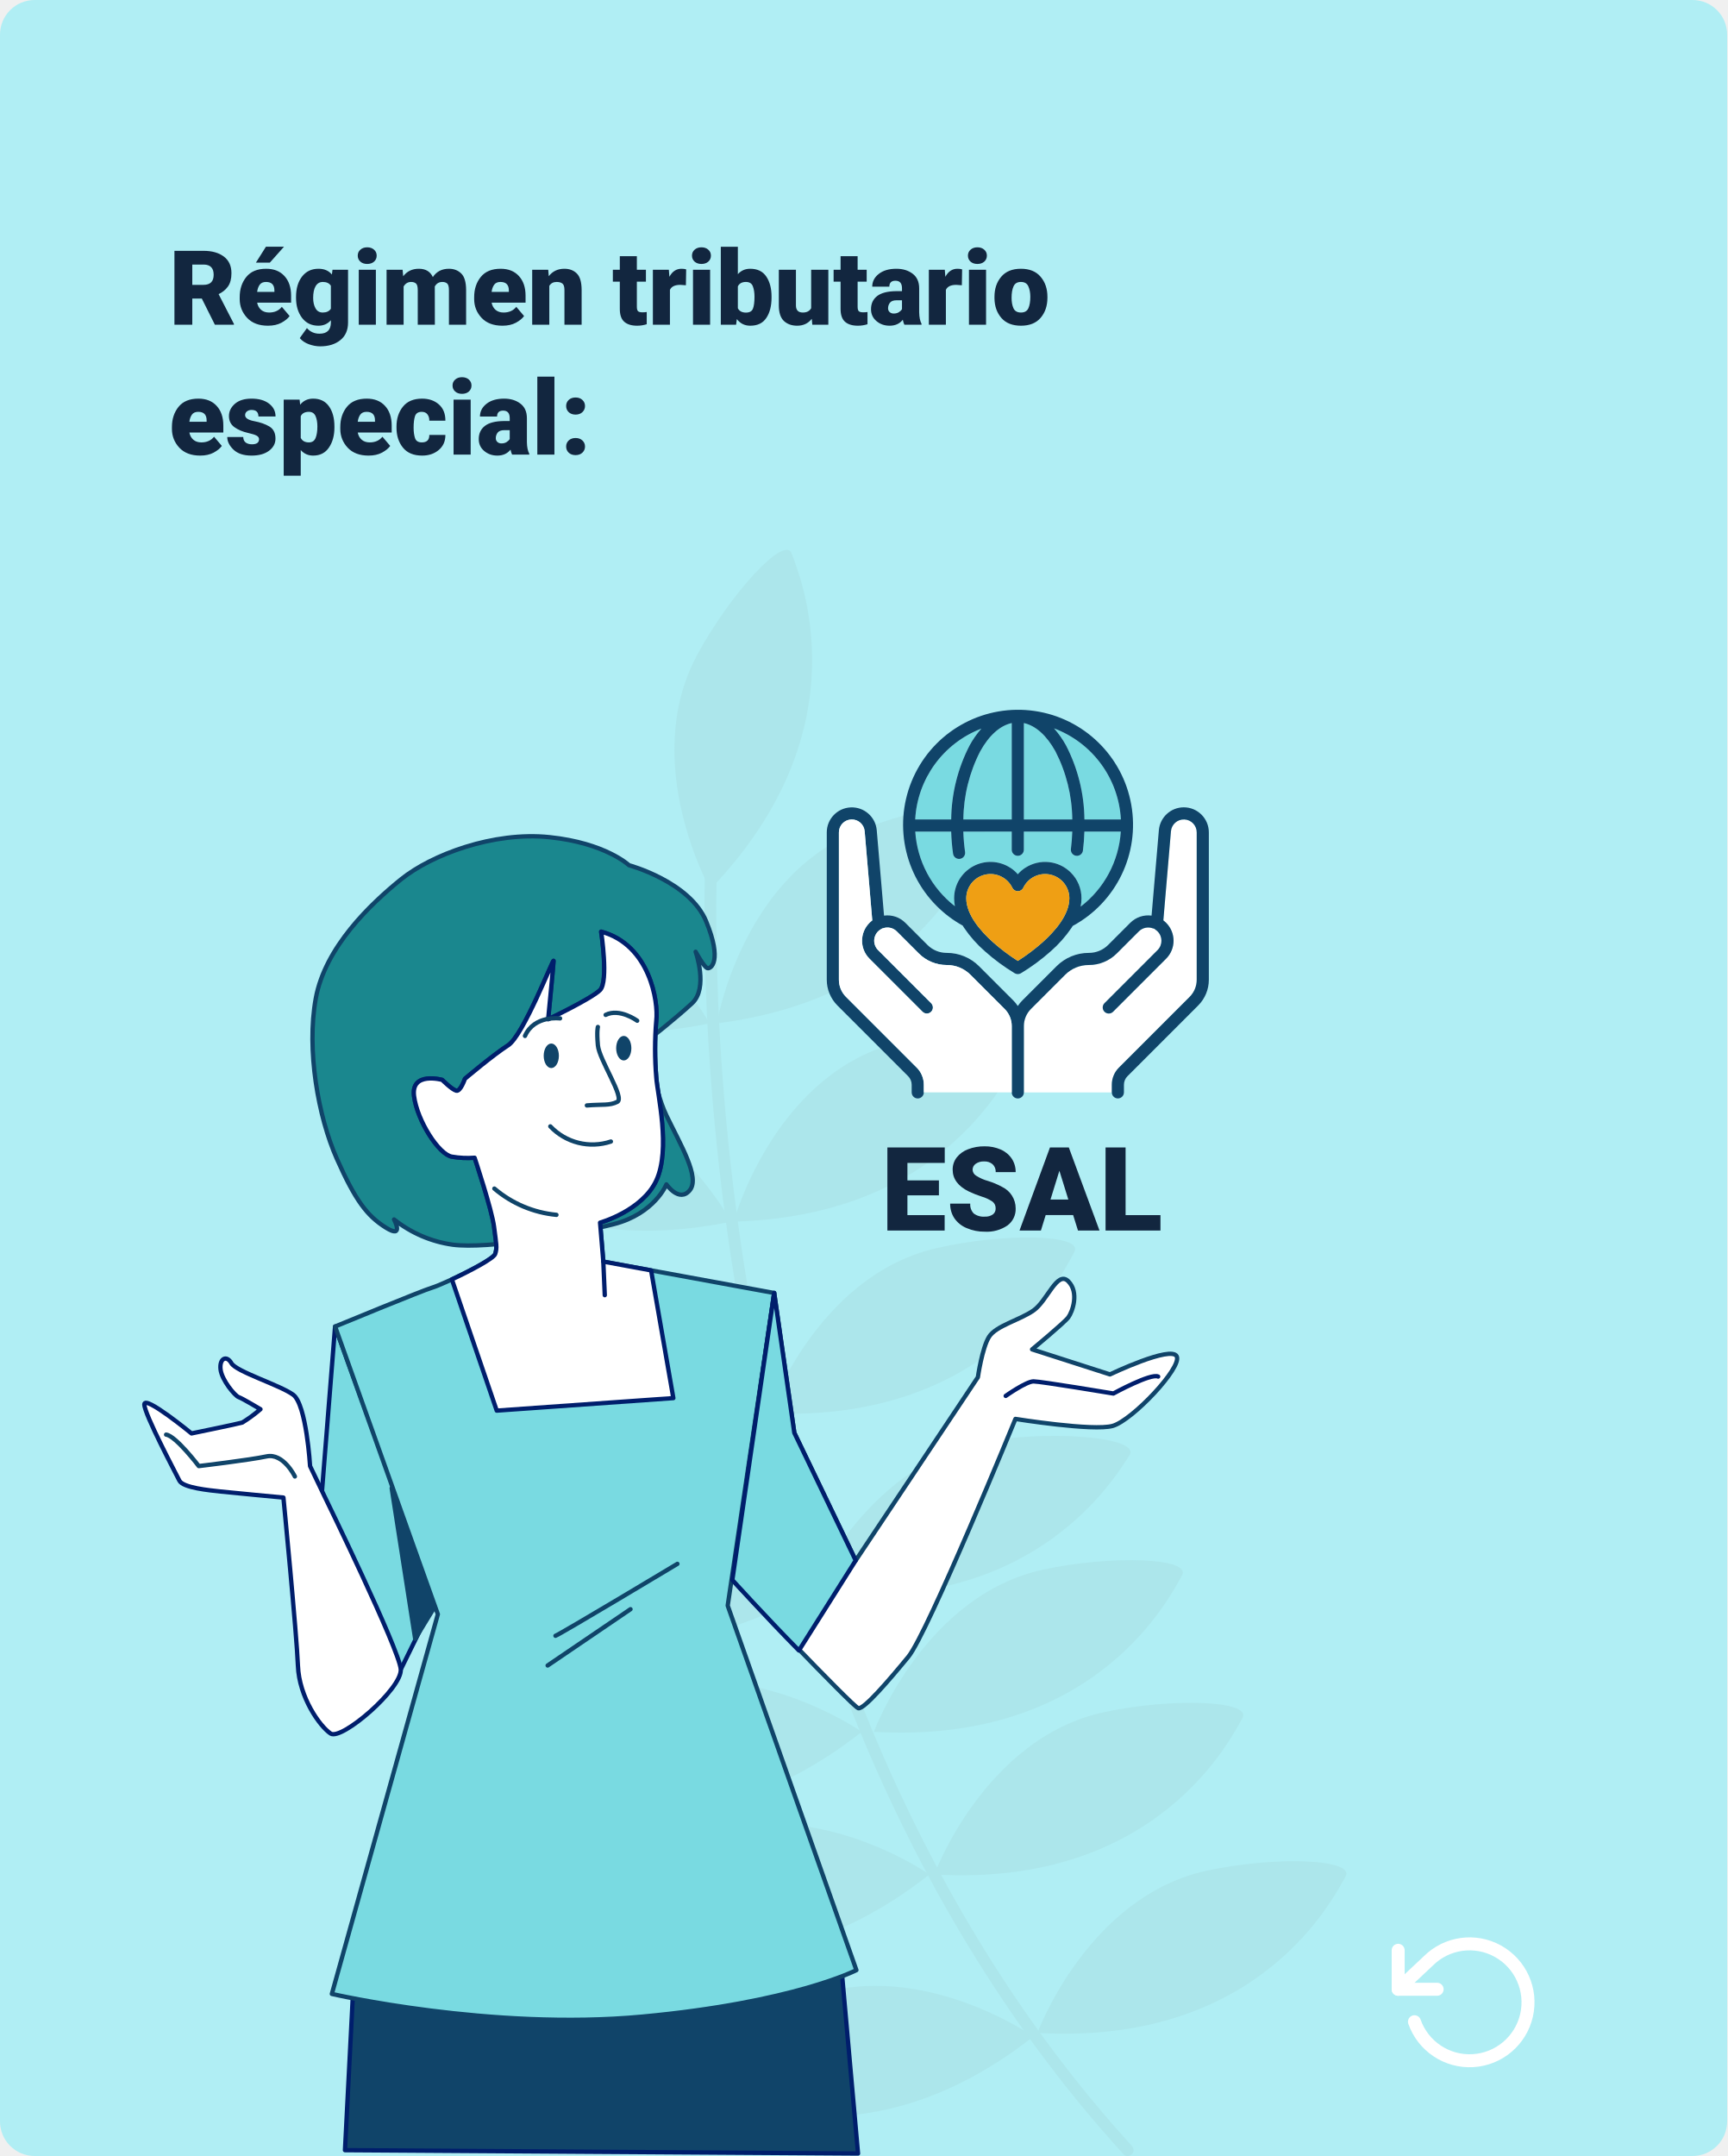
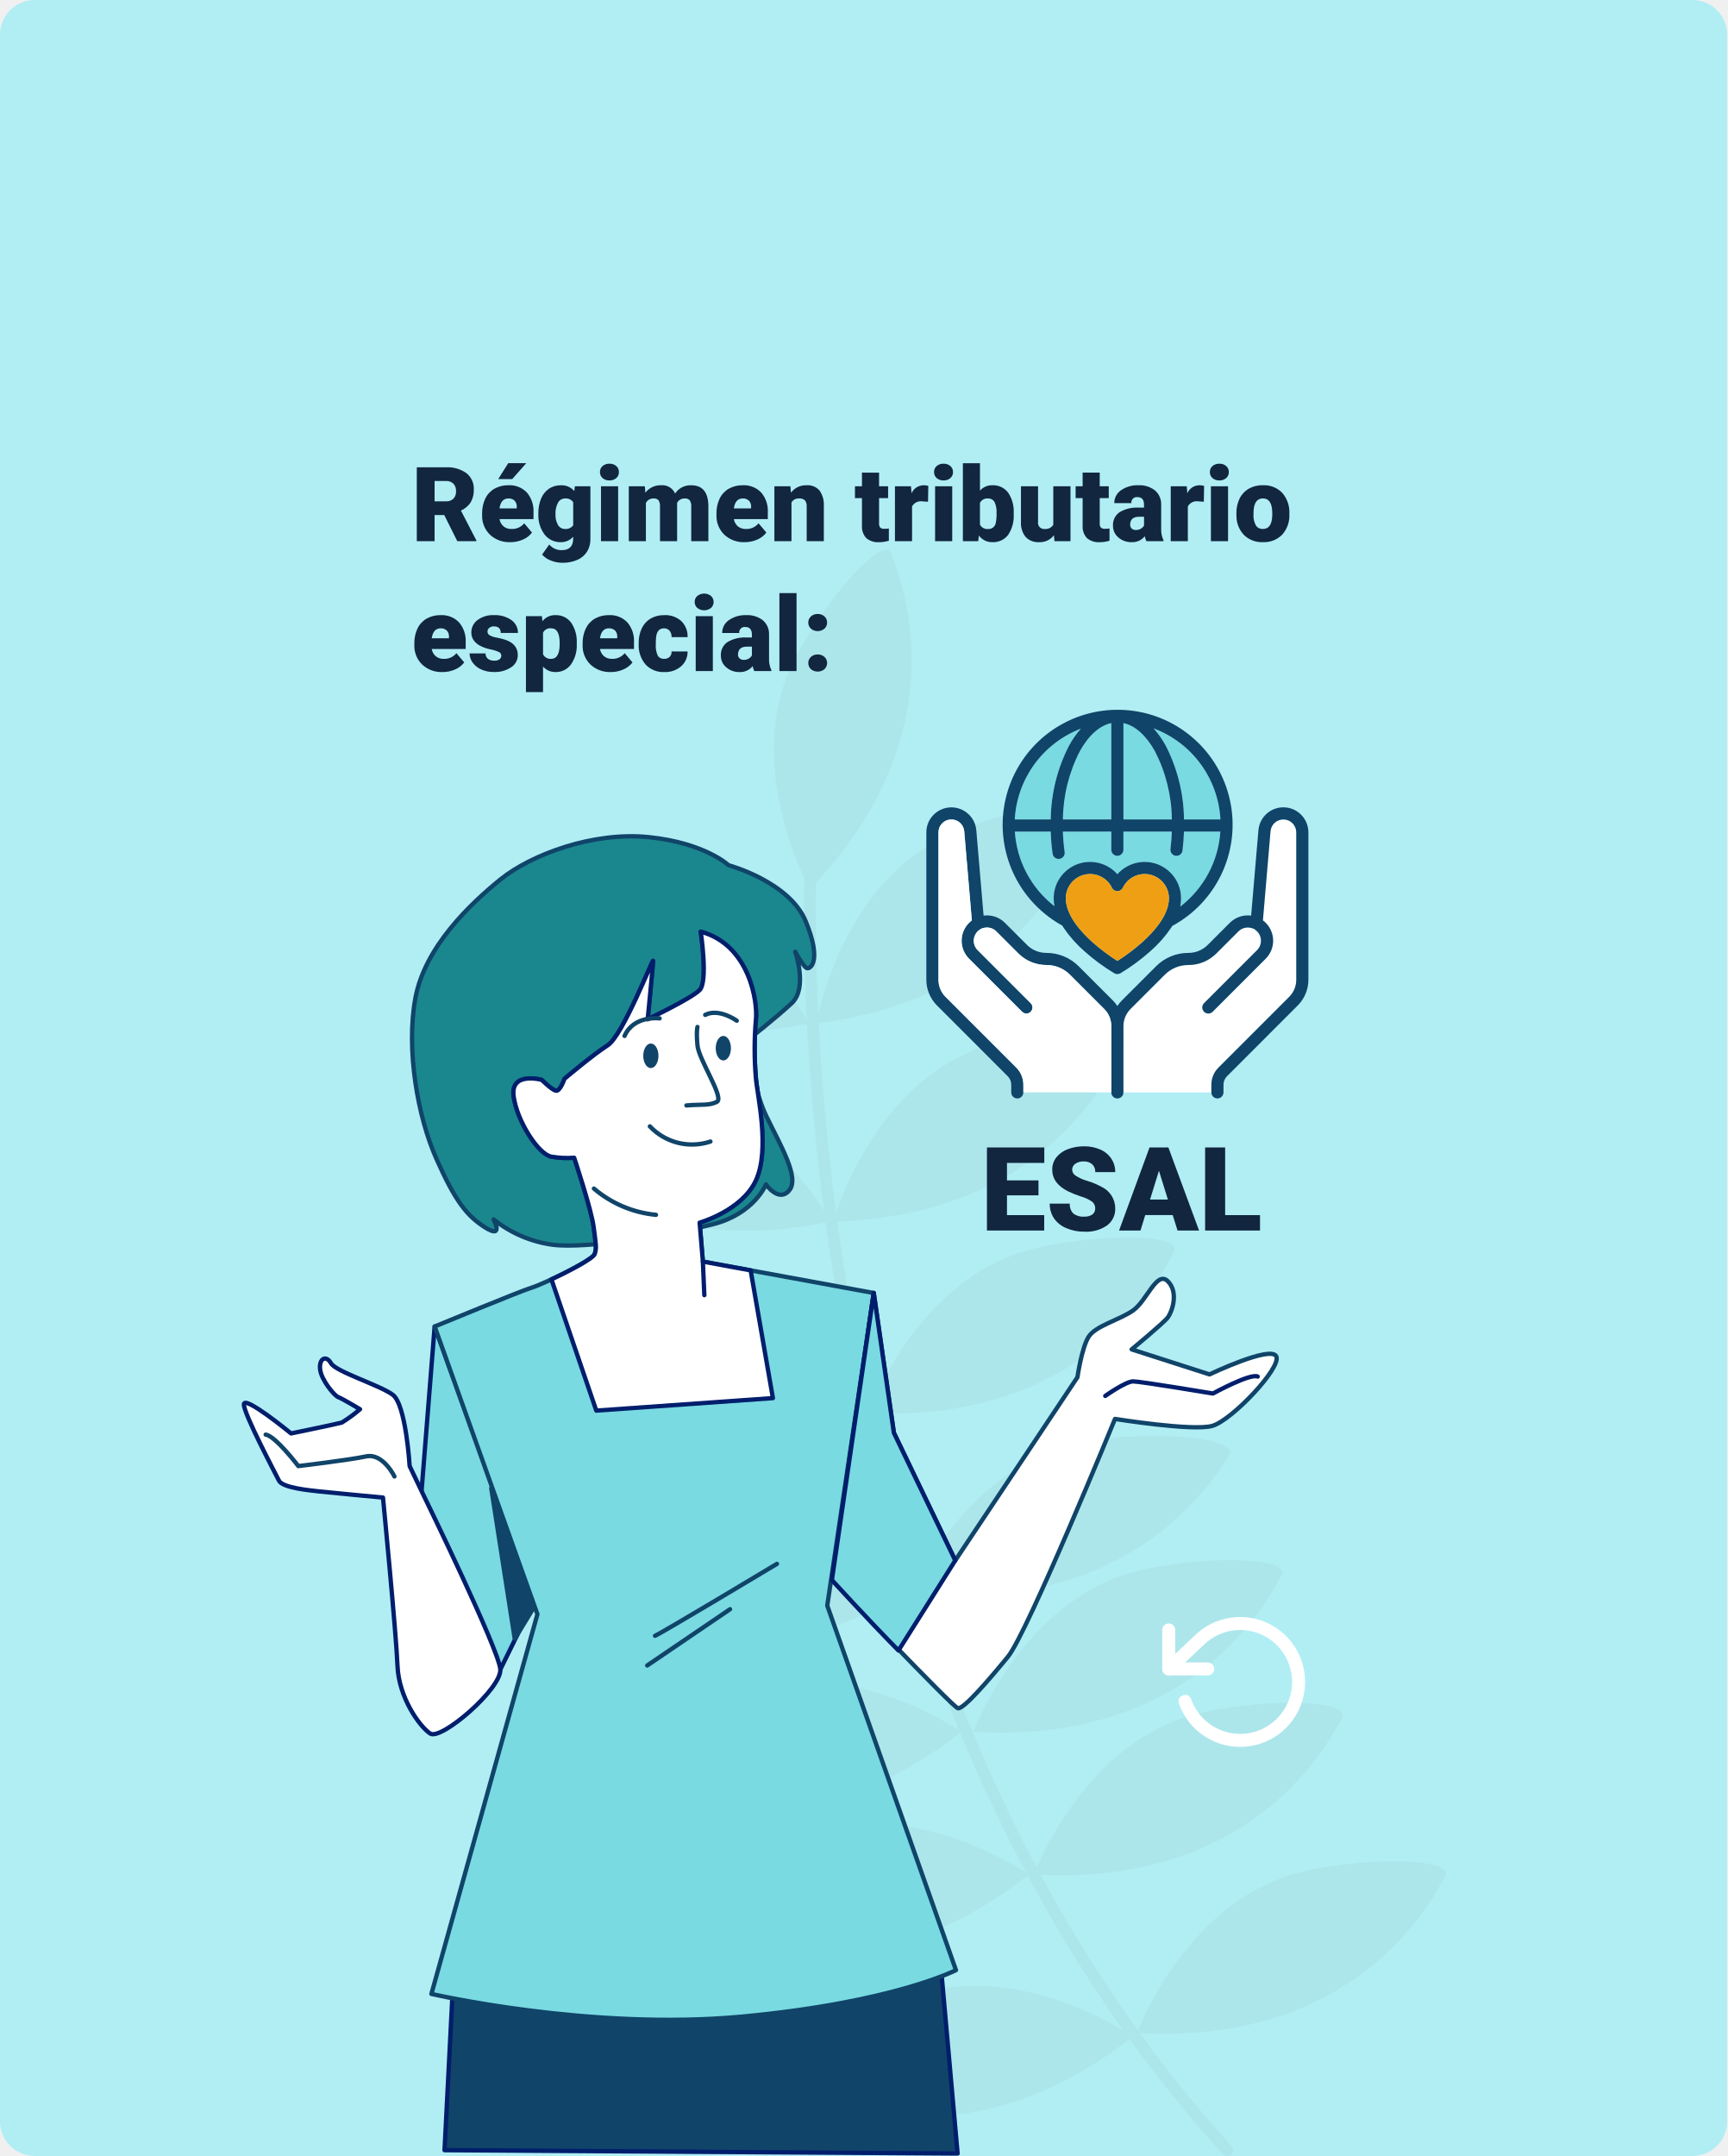
<svg xmlns="http://www.w3.org/2000/svg" width="399" height="498" viewBox="0 0 399 498">
  <defs>
    <clipPath id="clip-path">
      <rect id="Rectángulo_44600" data-name="Rectángulo 44600" width="223.074" height="371" fill="#ace6eb" />
    </clipPath>
    <clipPath id="clip-path-2">
      <rect id="Rectángulo_44604" data-name="Rectángulo 44604" width="239.747" height="305.409" fill="none" />
    </clipPath>
  </defs>
  <g id="Grupo_146377" data-name="Grupo 146377" transform="translate(-1021 -2560)">
    <rect id="Rectángulo_44597" data-name="Rectángulo 44597" width="399" height="498" rx="8" transform="translate(1021 2560)" fill="#b0eef4" />
-     <text id="Régimen_tributario_especial:" data-name="Régimen tributario  especial:" transform="translate(1060 2635)" fill="#12263f" font-size="24" font-family="Roboto-Black, Roboto" font-weight="800">
-       <tspan x="0" y="0">Régimen tributario </tspan>
-       <tspan x="0" y="30">especial:</tspan>
-     </text>
-     <g id="Icon_feather-rotate-ccw" data-name="Icon feather-rotate-ccw" transform="translate(1342.5 3004.486)">
-       <path id="Trazado_194131" data-name="Trazado 194131" d="M1.5,6v9h9" fill="none" stroke="#fff" stroke-linecap="round" stroke-linejoin="round" stroke-width="3" />
-       <path id="Trazado_194132" data-name="Trazado 194132" d="M5.265,22.5A13.5,13.5,0,1,0,8.46,8.46L1.5,15" fill="none" stroke="#fff" stroke-linecap="round" stroke-linejoin="round" stroke-width="3" />
-     </g>
-     <g id="Grupo_146163" data-name="Grupo 146163">
+     <g id="Grupo_146163" data-name="Grupo 146163" transform="translate(23)">
      <g id="Grupo_146160" data-name="Grupo 146160" transform="translate(1108.963 2687)">
        <g id="Grupo_146145" data-name="Grupo 146145" clip-path="url(#clip-path)">
          <path id="Trazado_194590" data-name="Trazado 194590" d="M75.94,109.724S59.895,80.195,31.767,78.279C15.757,77.19-2.672,80.525.323,84.269s24.707,35.937,75.617,25.455" transform="translate(0 -0.338)" fill="#ace6eb" />
          <path id="Trazado_194591" data-name="Trazado 194591" d="M77.953,109.641s5.654-33.128,31.658-44.02c14.8-6.2,33.321-8.991,31.7-4.482s-11.785,41.988-63.354,48.5" transform="translate(-0.338 -0.255)" fill="#ace6eb" />
          <path id="Trazado_194592" data-name="Trazado 194592" d="M76.405,78.41S60,49.081,73.389,24.272C81.012,10.152,93.67-3.653,95.237.877s17.2,40.074-18.832,77.533" transform="translate(-0.295 0)" fill="#ace6eb" />
          <path id="Trazado_194593" data-name="Trazado 194593" d="M80.988,155.718s-16.045-29.53-44.173-31.445c-16.009-1.089-34.439,2.246-31.444,5.99S30.077,166.2,80.988,155.718" transform="translate(-0.022 -0.537)" fill="#ace6eb" />
          <path id="Trazado_194594" data-name="Trazado 194594" d="M81.879,155.661s8.837-32.425,35.773-40.746c15.332-4.736,34.036-5.721,31.98-1.39s-15.8,40.649-67.753,42.136" transform="translate(-0.355 -0.48)" fill="#ace6eb" />
          <path id="Trazado_194595" data-name="Trazado 194595" d="M88.712,200.587S67.7,174.359,39.675,177.448c-15.95,1.758-33.5,8.3-29.89,11.455s30.672,31,78.927,11.684" transform="translate(-0.04 -0.767)" fill="#ace6eb" />
          <path id="Trazado_194596" data-name="Trazado 194596" d="M90.05,200.161s11.1-31.721,38.555-38.125c15.627-3.644,34.354-3.309,32,.867s-18.62,39.436-70.553,37.258" transform="translate(-0.39 -0.691)" fill="#ace6eb" />
          <path id="Trazado_194597" data-name="Trazado 194597" d="M99.478,241.6S75.09,218.475,47.748,225.35C32.186,229.263,15.69,238.134,19.7,240.767s34.608,26.539,79.783.83" transform="translate(-0.083 -0.97)" fill="#ace6eb" />
          <path id="Trazado_194598" data-name="Trazado 194598" d="M100.021,241.438s13.654-30.708,41.541-34.847c15.872-2.356,34.509-.492,31.821,3.478s-21.78,37.783-73.362,31.37" transform="translate(-0.433 -0.89)" fill="#ace6eb" />
          <path id="Trazado_194599" data-name="Trazado 194599" d="M111.26,274.156S83.7,254.92,57.688,265.787c-14.807,6.184-29.8,17.411-25.446,19.42s38.17,21.093,79.018-11.05" transform="translate(-0.136 -1.136)" fill="#ace6eb" />
          <path id="Trazado_194600" data-name="Trazado 194600" d="M114.412,274.035s11.624-31.533,39.183-37.48c15.686-3.384,34.4-2.738,31.98,1.4s-19.273,39.121-71.163,36.082" transform="translate(-0.495 -1.015)" fill="#ace6eb" />
          <path id="Trazado_194601" data-name="Trazado 194601" d="M128.434,307.128s11.624-31.533,39.183-37.48c15.686-3.384,34.4-2.738,31.98,1.4s-19.273,39.121-71.163,36.082" transform="translate(-0.556 -1.158)" fill="#ace6eb" />
          <path id="Trazado_194602" data-name="Trazado 194602" d="M152.358,343.88s11.624-31.533,39.183-37.48c15.686-3.384,34.4-2.738,31.98,1.4s-19.273,39.121-71.163,36.082" transform="translate(-0.66 -1.317)" fill="#ace6eb" />
          <path id="Trazado_194603" data-name="Trazado 194603" d="M126.966,307.249s-27.557-19.236-53.572-8.37c-14.807,6.184-29.8,17.411-25.446,19.42s38.17,21.093,79.018-11.05" transform="translate(-0.204 -1.28)" fill="#ace6eb" />
          <path id="Trazado_194604" data-name="Trazado 194604" d="M151.084,344.83s-27.557-19.236-53.572-8.37c-14.807,6.184-29.8,17.411-25.446,19.42s38.17,21.093,79.018-11.05" transform="translate(-0.309 -1.442)" fill="#ace6eb" />
          <path id="Trazado_194605" data-name="Trazado 194605" d="M172.882,371.29a1.36,1.36,0,0,1-1.008-.445c-24.693-27.058-45.126-59.811-60.733-97.348-12.477-30.006-21.915-63.119-28.052-98.42C72.641,114.983,75.433,68.722,75.462,68.262a1.364,1.364,0,1,1,2.722.173c-.03.458-2.8,46.455,7.6,106.245,6.106,35.091,15.489,68,27.887,97.809,15.485,37.228,35.743,69.7,60.213,96.517a1.364,1.364,0,0,1-1.007,2.283" transform="translate(-0.325 -0.29)" fill="#ace6eb" />
        </g>
      </g>
      <g id="Grupo_146158" data-name="Grupo 146158" transform="translate(1053.769 2752.591)">
        <g id="Grupo_146157" data-name="Grupo 146157" transform="translate(0)" clip-path="url(#clip-path-2)">
          <path id="Trazado_194666" data-name="Trazado 194666" d="M166.553,7.191s14.041,3.78,17.822,12.961,1.081,11.071.27,10.8-2.7-3.78-2.7-3.78,2.97,8.372-.811,11.882-9.992,8.37-9.992,8.37.811,10.8,4.051,17.553,7.831,14.311,5.4,17.281-5.4-1.35-5.4-1.35-2.7,6.752-12.151,9.181-29.147,5.827-37.248,4.746a27.948,27.948,0,0,1-13.518-5.826s2.431,4.59-1.89,1.89-7.021-6.211-11.34-15.933-7.022-25.112-4.861-36.994S106.877,16.1,113.9,10.431,135.23-.641,148.191.709s18.362,6.481,18.362,6.481" transform="translate(-54.009 0.075)" fill="#1a878e" />
          <path id="Trazado_194667" data-name="Trazado 194667" d="M166.553,7.191s14.041,3.78,17.822,12.961,1.081,11.071.27,10.8-2.7-3.78-2.7-3.78,2.97,8.372-.811,11.882-9.992,8.37-9.992,8.37.811,10.8,4.051,17.553,7.831,14.311,5.4,17.281-5.4-1.35-5.4-1.35-2.7,6.752-12.151,9.181-29.147,5.827-37.248,4.746a27.948,27.948,0,0,1-13.518-5.826s2.431,4.59-1.89,1.89-7.021-6.211-11.34-15.933-7.022-25.112-4.861-36.994S106.877,16.1,113.9,10.431,135.23-.641,148.191.709,166.553,7.191,166.553,7.191Z" transform="translate(-54.009 0.075)" fill="none" stroke="#104469" stroke-linecap="round" stroke-linejoin="round" stroke-width="1" />
          <path id="Trazado_194668" data-name="Trazado 194668" d="M153.224,98.982l-3.545,44.54,18.729,34.657,7.823-15.931Z" transform="translate(-108.582 14.826)" fill="#79dae1" />
          <path id="Trazado_194669" data-name="Trazado 194669" d="M153.224,98.982l-3.545,44.54,18.729,34.657,7.823-15.931Z" transform="translate(-108.582 14.826)" fill="none" stroke="#001e6c" stroke-linecap="round" stroke-linejoin="round" stroke-width="1" />
          <path id="Trazado_194670" data-name="Trazado 194670" d="M149.53,131.467l5.424,34.784,4.675-7.668Z" transform="translate(-91.808 19.691)" fill="#104469" />
          <path id="Trazado_194671" data-name="Trazado 194671" d="M149.53,131.467l5.424,34.784,4.675-7.668Z" transform="translate(-91.808 19.691)" fill="none" stroke="#104469" stroke-linecap="round" stroke-linejoin="round" stroke-width="1" />
          <path id="Trazado_194672" data-name="Trazado 194672" d="M183.14,270.72,179.3,227.761l-112.769,4.6-1.918,37.59Z" transform="translate(-17.689 34.114)" fill="#104469" />
          <path id="Trazado_194673" data-name="Trazado 194673" d="M183.14,270.72,179.3,227.761l-112.769,4.6-1.918,37.59Z" transform="translate(-17.689 34.114)" fill="none" stroke="#001e6c" stroke-linecap="round" stroke-linejoin="round" stroke-width="1" />
          <path id="Trazado_194674" data-name="Trazado 194674" d="M127.161,19.666s1.749,11.493-.249,13.492S114.919,39.9,114.919,39.9s1.25-12.743,1.25-13.493-7,17.24-10.494,19.489-9.994,7.746-9.994,7.746-1,3-2,2.748-3.248-2.5-3.248-2.5-7.246-2-6.5,3.748,5.747,13.492,8.745,13.992a21.127,21.127,0,0,0,5.246.25s4,11.993,4.5,15.99.75,4.747.249,6.247-11.993,7-14.492,7.746S65.7,110.863,65.7,110.863l23.736,66.461-24.486,87.7s36.729,8.5,71.708,5.248,49.47-10.744,49.47-10.744l-29.732-84.2,10.744-72.207-39.476-7.246-.75-8.995s9.744-2.748,12.992-9.744c3.368-7.255.25-19.988,0-23.736a77.93,77.93,0,0,1,0-13.242c.5-4.247-1.5-17.489-12.743-20.488" transform="translate(-21.055 2.946)" fill="#79dae1" />
          <path id="Trazado_194675" data-name="Trazado 194675" d="M127.161,19.666s1.749,11.493-.249,13.492S114.919,39.9,114.919,39.9s1.25-12.743,1.25-13.493-7,17.24-10.494,19.489-9.994,7.746-9.994,7.746-1,3-2,2.748-3.248-2.5-3.248-2.5-7.246-2-6.5,3.748,5.747,13.492,8.745,13.992a21.127,21.127,0,0,0,5.246.25s4,11.993,4.5,15.99.75,4.747.249,6.247-11.993,7-14.492,7.746S65.7,110.863,65.7,110.863l23.736,66.461-24.486,87.7s36.729,8.5,71.708,5.248,49.47-10.744,49.47-10.744l-29.732-84.2,10.744-72.207-39.476-7.246-.75-8.995s9.744-2.748,12.992-9.744c3.368-7.255.25-19.988,0-23.736a77.93,77.93,0,0,1,0-13.242C140.4,35.907,138.405,22.665,127.161,19.666Z" transform="translate(-21.055 2.946)" fill="none" stroke="#104469" stroke-linecap="round" stroke-linejoin="round" stroke-width="1" />
          <path id="Trazado_194676" data-name="Trazado 194676" d="M129.078,146.666s-27.085,16.251-28.168,16.612" transform="translate(-5.355 21.968)" fill="none" stroke="#104469" stroke-linecap="round" stroke-linejoin="round" stroke-width="1" />
          <line id="Línea_144" data-name="Línea 144" x1="19.14" y2="13.001" transform="translate(93.749 179.107)" fill="none" stroke="#104469" stroke-linecap="round" stroke-linejoin="round" stroke-width="1" />
          <path id="Trazado_194677" data-name="Trazado 194677" d="M110.52,99.982c4.224-1.967,9.658-4.839,10-5.859.5-1.5.249-2.249-.249-6.247s-4.5-15.991-4.5-15.991a21.06,21.06,0,0,1-5.246-.25c-3-.5-8-8.245-8.745-13.992s6.5-3.748,6.5-3.748,2.249,2.249,3.248,2.5,2-2.748,2-2.748,6.5-5.5,10-7.745S134.01,25.662,134.01,26.412,132.761,39.9,132.761,39.9s9.994-4.746,11.993-6.746.25-13.492.25-13.492c11.244,3,13.242,16.239,12.743,20.488a77.929,77.929,0,0,0,0,13.242c.249,3.747,3.368,16.481,0,23.736-3.248,7-12.992,9.744-12.992,9.744l.75,8.995L156.542,97.9l5.142,29.5-40.8,2.892Z" transform="translate(-38.898 2.946)" fill="#fff" />
          <path id="Trazado_194678" data-name="Trazado 194678" d="M110.52,99.982c4.224-1.967,9.658-4.839,10-5.859.5-1.5.249-2.249-.249-6.247s-4.5-15.991-4.5-15.991a21.06,21.06,0,0,1-5.246-.25c-3-.5-8-8.245-8.745-13.992s6.5-3.748,6.5-3.748,2.249,2.249,3.248,2.5,2-2.748,2-2.748,6.5-5.5,10-7.745S134.01,25.662,134.01,26.412,132.761,39.9,132.761,39.9s9.994-4.746,11.993-6.746.25-13.492.25-13.492c11.244,3,13.242,16.239,12.743,20.488a77.929,77.929,0,0,0,0,13.242c.249,3.747,3.368,16.481,0,23.736-3.248,7-12.992,9.744-12.992,9.744l.75,8.995L156.542,97.9l5.142,29.5-40.8,2.892Z" transform="translate(-38.898 2.946)" fill="none" stroke="#001e6c" stroke-linecap="round" stroke-linejoin="round" stroke-width="1" />
          <line id="Línea_145" data-name="Línea 145" x2="0.337" y2="7.754" transform="translate(106.606 98.816)" fill="none" stroke="#001e6c" stroke-linecap="round" stroke-linejoin="round" stroke-width="1" />
          <path id="Trazado_194679" data-name="Trazado 194679" d="M125.217,71.276a25.889,25.889,0,0,0,14.338,6.066" transform="translate(-43.779 10.676)" fill="none" stroke="#104469" stroke-linecap="round" stroke-linejoin="round" stroke-width="1" />
          <path id="Trazado_194680" data-name="Trazado 194680" d="M128.268,62.279a13.406,13.406,0,0,1-13.992-3.5" transform="translate(-19.913 8.804)" fill="none" stroke="#104469" stroke-linecap="round" stroke-linejoin="round" stroke-width="1" />
          <path id="Trazado_194681" data-name="Trazado 194681" d="M115.234,38.807s-.3.909,0,4.243,6.3,12.146,4.484,13.056-3.392.524-7.029.827" transform="translate(-9.881 5.813)" fill="none" stroke="#104469" stroke-linecap="round" stroke-linejoin="round" stroke-width="1" />
          <path id="Trazado_194682" data-name="Trazado 194682" d="M110.162,43.442c0,1.566.785,2.835,1.756,2.835s1.755-1.269,1.755-2.835-.785-2.835-1.755-2.835-1.756,1.269-1.756,2.835" transform="translate(-0.587 6.082)" fill="#104469" />
          <path id="Trazado_194683" data-name="Trazado 194683" d="M124.723,44.969c0,1.566.786,2.835,1.755,2.835s1.756-1.269,1.756-2.835-.785-2.835-1.756-2.835-1.755,1.269-1.755,2.835" transform="translate(-31.89 6.311)" fill="#104469" />
          <path id="Trazado_194684" data-name="Trazado 194684" d="M116.279,37.793s-4.051-2.97-7.291-1.35" transform="translate(-1.844 5.386)" fill="none" stroke="#104469" stroke-linecap="round" stroke-linejoin="round" stroke-width="1" />
          <path id="Trazado_194685" data-name="Trazado 194685" d="M132.589,37.092s-5.941-.811-8.1,4.051" transform="translate(-35.976 5.548)" fill="none" stroke="#104469" stroke-linecap="round" stroke-linejoin="round" stroke-width="1" />
          <path id="Trazado_194686" data-name="Trazado 194686" d="M10.168,92.671l4.651,32.307L29,154.459l28.226-42.33s.964-6.747,2.57-9.317,7.068-3.855,10.28-6.1,5.461-9.317,8.031-6.746.964,7.067,0,8.352S69.75,105.7,69.75,105.7l17.989,5.782s14.135-6.747,15.42-4.176S92.88,122.087,88.382,123.371,65.9,121.765,65.9,121.765,45.657,171.236,41.161,176.7,30.88,188.9,29.6,188.582.5,158.964.5,158.964Z" transform="translate(135.914 13.392)" fill="#fff" />
          <path id="Trazado_194687" data-name="Trazado 194687" d="M10.168,92.671l4.651,32.307L29,154.459l28.226-42.33s.964-6.747,2.57-9.317,7.068-3.855,10.28-6.1,5.461-9.317,8.031-6.746.964,7.067,0,8.352S69.75,105.7,69.75,105.7l17.989,5.782s14.135-6.747,15.42-4.176S92.88,122.087,88.382,123.371,65.9,121.765,65.9,121.765,45.657,171.236,41.161,176.7,30.88,188.9,29.6,188.582.5,158.964.5,158.964Z" transform="translate(135.914 13.392)" fill="none" stroke="#104469" stroke-linecap="round" stroke-linejoin="round" stroke-width="1" />
          <path id="Trazado_194688" data-name="Trazado 194688" d="M4.318,113.521s4.751-3.354,6.428-3.354,18.446,2.8,18.446,2.8,8.664-4.751,10.341-3.913" transform="translate(195.249 16.319)" fill="none" stroke="#001e6c" stroke-linecap="round" stroke-linejoin="round" stroke-width="1" />
          <path id="Trazado_194689" data-name="Trazado 194689" d="M80.466,174.825c-7.729-7.838-15.378-16.287-15.378-16.287l9.668-66.293,4.651,32.308,14.177,29.481Z" transform="translate(71.326 13.816)" fill="#79dae1" />
          <path id="Trazado_194690" data-name="Trazado 194690" d="M80.466,174.825c-7.729-7.838-15.378-16.287-15.378-16.287l9.668-66.293,4.651,32.308,14.177,29.481Z" transform="translate(71.326 13.816)" fill="none" stroke="#001e6c" stroke-linecap="round" stroke-linejoin="round" stroke-width="1" />
          <path id="Trazado_194691" data-name="Trazado 194691" d="M194.77,130.261s-.838-14.254-3.913-16.49-13.136-5.31-14.254-7.267-2.8-1.118-2.516,1.4,3.354,6.148,4.192,6.428,5.031,2.794,5.031,2.794a32.878,32.878,0,0,1-4.192,3.075c-.839.279-11.739,2.516-11.739,2.516s-10.9-8.944-10.9-6.708,7.267,15.931,8.1,17.608,6.987,2.236,9.5,2.516,14.533,1.4,14.533,1.4,3.075,31.582,3.354,38.849,5.031,13.974,7.546,15.652,16.49-10.341,16.211-14.814-17.608-39.966-17.608-39.966Z" transform="translate(-155.907 15.79)" fill="#fff" />
          <path id="Trazado_194692" data-name="Trazado 194692" d="M194.77,130.261s-.838-14.254-3.913-16.49-13.136-5.31-14.254-7.267-2.8-1.118-2.516,1.4,3.354,6.148,4.192,6.428,5.031,2.794,5.031,2.794a32.878,32.878,0,0,1-4.192,3.075c-.839.279-11.739,2.516-11.739,2.516s-10.9-8.944-10.9-6.708,7.267,15.931,8.1,17.608,6.987,2.236,9.5,2.516,14.533,1.4,14.533,1.4,3.075,31.582,3.354,38.849,5.031,13.974,7.546,15.652,16.49-10.341,16.211-14.814-17.608-39.966-17.608-39.966Z" transform="translate(-155.907 15.79)" fill="none" stroke="#001e6c" stroke-linecap="round" stroke-linejoin="round" stroke-width="1" />
          <path id="Trazado_194693" data-name="Trazado 194693" d="M207.516,130.371s-2.636-5.474-6.549-4.635-15.652,2.235-15.652,2.235-5.31-6.987-7.546-7.267" transform="translate(-172.164 18.079)" fill="none" stroke="#104469" stroke-linecap="round" stroke-linejoin="round" stroke-width="1" />
        </g>
      </g>
      <g id="organizacion-sin-animo-de-lucro" transform="translate(534.999 2068.916)">
        <g id="Grupo_146159" data-name="Grupo 146159" transform="translate(697.424 658.098)">
          <path id="Trazado_194694" data-name="Trazado 194694" d="M2049.281,751.969c-2.038-3.669-4.583-5.93-7.281-6.514v22.264h11.186A35.209,35.209,0,0,0,2049.281,751.969Z" transform="translate(-2016.892 -745.455)" fill="#79dae1" />
          <path id="Trazado_194695" data-name="Trazado 194695" d="M1337.268,1496.916h-8.407c-.044,1.48-.157,2.949-.338,4.383a1.4,1.4,0,0,1-2.78-.351c.167-1.32.272-2.671.315-4.033h-11.186v4.2a1.4,1.4,0,1,1-2.8,0v-4.2h-11.186a42.858,42.858,0,0,0,.406,4.718,1.4,1.4,0,1,1-2.774.4,45.694,45.694,0,0,1-.436-5.115h-8.3a23.779,23.779,0,0,0,9.155,17.239,9.85,9.85,0,0,1-.175-1.828,8.4,8.4,0,0,1,12.933-7.08,1.8,1.8,0,0,0,3.555,0,8.4,8.4,0,0,1,12.933,7.08,9.873,9.873,0,0,1-.194,1.925A23.782,23.782,0,0,0,1337.268,1496.916Z" transform="translate(-1289.764 -1471.85)" fill="#79dae1" />
          <path id="Trazado_194696" data-name="Trazado 194696" d="M1622.658,767.72h11.186V745.456c-2.7.584-5.243,2.845-7.281,6.514A35.2,35.2,0,0,0,1622.658,767.72Z" transform="translate(-1611.537 -745.456)" fill="#79dae1" />
          <path id="Trazado_194697" data-name="Trazado 194697" d="M2250.8,782.19a21.146,21.146,0,0,1,2.765,3.928,38.086,38.086,0,0,1,4.259,17.111h8.424A23.843,23.843,0,0,0,2250.8,782.19Z" transform="translate(-2218.724 -780.965)" fill="#79dae1" />
          <path id="Trazado_194698" data-name="Trazado 194698" d="M1297.593,805a38.086,38.086,0,0,1,4.259-17.111,21.216,21.216,0,0,1,2.71-3.867A23.843,23.843,0,0,0,1289.276,805Z" transform="translate(-1289.276 -782.732)" fill="#79dae1" />
        </g>
        <path id="Trazado_194699" data-name="Trazado 194699" d="M1213.874,700.382a26.482,26.482,0,0,0,5.973,4.492q.162.266.336.532a28.178,28.178,0,0,0,4.813,5.42,46.268,46.268,0,0,0,6.887,5.072,1.4,1.4,0,0,0,1.4,0,46.266,46.266,0,0,0,6.887-5.072,28.174,28.174,0,0,0,4.813-5.42q.146-.223.282-.445a26.56,26.56,0,1,0-31.394-4.58Zm24.465,8.326a45.02,45.02,0,0,1-5.755,4.335,45.02,45.02,0,0,1-5.755-4.335c-2.807-2.518-6.153-6.32-6.153-10.133a5.6,5.6,0,0,1,10.647-2.429,1.4,1.4,0,0,0,2.523,0,5.6,5.6,0,0,1,10.647,2.429C1244.492,702.388,1241.146,706.19,1238.339,708.708Zm6.493-16.076a8.4,8.4,0,0,0-10.471-1.136,8.442,8.442,0,0,0-1.777,1.529,8.445,8.445,0,0,0-1.778-1.529,8.4,8.4,0,0,0-12.933,7.079,9.841,9.841,0,0,0,.175,1.828,23.778,23.778,0,0,1-9.156-17.239h8.3a45.637,45.637,0,0,0,.436,5.115,1.4,1.4,0,0,0,1.385,1.2,1.433,1.433,0,0,0,.2-.014,1.4,1.4,0,0,0,1.188-1.586,42.791,42.791,0,0,1-.407-4.718h11.185v4.2a1.4,1.4,0,0,0,2.8,0v-4.2h11.186c-.043,1.362-.148,2.713-.315,4.033a1.4,1.4,0,1,0,2.78.351c.181-1.435.294-2.9.338-4.383h8.407A23.781,23.781,0,0,1,1247.1,700.5a9.876,9.876,0,0,0,.194-1.925A8.351,8.351,0,0,0,1244.832,692.631ZM1233.984,658.1c2.7.584,5.243,2.845,7.281,6.514a35.2,35.2,0,0,1,3.905,15.75h-11.186Zm-2.8,0v22.264H1220a35.208,35.208,0,0,1,3.905-15.75C1225.94,660.944,1228.484,658.682,1231.182,658.1Zm16.791,22.264a38.086,38.086,0,0,0-4.259-17.111,21.135,21.135,0,0,0-2.766-3.928,23.843,23.843,0,0,1,15.448,21.039h-8.424Zm-23.811-20.978a21.215,21.215,0,0,0-2.71,3.867,38.088,38.088,0,0,0-4.259,17.111h-8.317A23.843,23.843,0,0,1,1224.162,659.385Z" transform="translate(-511.452)" fill="#104469" />
        <path id="Trazado_194700" data-name="Trazado 194700" d="M1666.817,1796.52a5.6,5.6,0,0,0-10.647-2.429,1.4,1.4,0,0,1-2.523,0A5.6,5.6,0,0,0,1643,1796.52c0,3.813,3.346,7.615,6.153,10.133a45.012,45.012,0,0,0,5.755,4.335,45.01,45.01,0,0,0,5.755-4.335C1663.471,1804.135,1666.817,1800.333,1666.817,1796.52Z" transform="translate(-933.777 -1097.945)" fill="#ef9f14" />
        <path id="Trazado_194701" data-name="Trazado 194701" d="M2063.955,1470.235l16.331-16.331a5.567,5.567,0,0,0,1.641-3.963V1415.9a2.981,2.981,0,0,0-5.951-.254l-1.758,20.592a5.9,5.9,0,0,1,.645.557,5.858,5.858,0,0,1,0,8.285l-12.258,12.259a1.4,1.4,0,0,1-1.981-1.981l12.259-12.259a3.056,3.056,0,0,0,0-4.323,3.08,3.08,0,0,0-.522-.419.737.737,0,0,0-.521-.265,3.059,3.059,0,0,0-3.28.685l-5.1,5.1a9.109,9.109,0,0,1-6.439,2.667h-.041a7.656,7.656,0,0,0-5.449,2.257l-7.89,7.89a5.568,5.568,0,0,0-1.641,3.963v15.311h20.314V1474.2A5.567,5.567,0,0,1,2063.955,1470.235Z" transform="translate(-1319.467 -732.552)" fill="#fff" />
        <path id="Trazado_194702" data-name="Trazado 194702" d="M759.48,1328.915a5.783,5.783,0,0,0-5.762,5.291l-1.684,19.723a5.862,5.862,0,0,0-4.923,1.665l-5.1,5.1a6.263,6.263,0,0,1-4.458,1.846h-.041a10.508,10.508,0,0,0-7.43,3.078l-7.89,7.89a8.4,8.4,0,0,0-1.061,1.3,8.4,8.4,0,0,0-1.061-1.3l-7.89-7.89a10.509,10.509,0,0,0-7.43-3.078h-.041a6.263,6.263,0,0,1-4.458-1.846l-5.1-5.1a5.857,5.857,0,0,0-4.923-1.664l-1.684-19.723A5.783,5.783,0,0,0,677,1334.7v34.045a8.405,8.405,0,0,0,2.462,5.944l16.331,16.331a2.784,2.784,0,0,1,.821,1.981v1.762a1.4,1.4,0,1,0,2.8,0V1393a5.567,5.567,0,0,0-1.641-3.963l-16.331-16.331a5.567,5.567,0,0,1-1.641-3.963V1334.7a2.981,2.981,0,0,1,5.951-.254l1.759,20.592a5.859,5.859,0,0,0-.645,8.843l12.259,12.259a1.4,1.4,0,1,0,1.981-1.981L688.849,1361.9a3.06,3.06,0,0,1,.765-4.882.731.731,0,0,1,.391-.167,3.038,3.038,0,0,1,3.167.726l5.1,5.1a9.107,9.107,0,0,0,6.439,2.667h.041a7.655,7.655,0,0,1,5.449,2.257l7.89,7.89a5.568,5.568,0,0,1,1.641,3.963v15.311a1.4,1.4,0,1,0,2.8,0V1379.45a5.567,5.567,0,0,1,1.641-3.963l7.89-7.89a7.655,7.655,0,0,1,5.449-2.257h.041a9.107,9.107,0,0,0,6.439-2.667l5.1-5.1a3.059,3.059,0,0,1,3.28-.685.737.737,0,0,1,.522.265,3.079,3.079,0,0,1,.522.419,3.057,3.057,0,0,1,0,4.323l-12.258,12.259a1.4,1.4,0,0,0,1.981,1.981l12.259-12.259a5.859,5.859,0,0,0,0-8.286,5.894,5.894,0,0,0-.645-.557l1.758-20.592a2.981,2.981,0,0,1,5.951.254v34.045a5.567,5.567,0,0,1-1.641,3.962l-16.331,16.331a5.567,5.567,0,0,0-1.641,3.963v1.762a1.4,1.4,0,1,0,2.8,0V1393a2.784,2.784,0,0,1,.821-1.981l16.331-16.331a8.406,8.406,0,0,0,2.462-5.944V1334.7A5.789,5.789,0,0,0,759.48,1328.915Z" transform="translate(0 -651.354)" fill="#104469" />
        <path id="Trazado_194703" data-name="Trazado 194703" d="M799.288,1456.686l-7.89-7.89a7.654,7.654,0,0,0-5.448-2.257h-.041a9.106,9.106,0,0,1-6.439-2.667l-5.1-5.1a3.038,3.038,0,0,0-3.168-.726.732.732,0,0,0-.391.167,3.058,3.058,0,0,0-.765,4.882l12.259,12.259a1.4,1.4,0,1,1-1.981,1.981l-12.258-12.259a5.859,5.859,0,0,1,0-8.286,5.894,5.894,0,0,1,.645-.558l-1.758-20.592a2.981,2.981,0,0,0-5.951.254v34.045a5.567,5.567,0,0,0,1.641,3.962l16.331,16.331a5.567,5.567,0,0,1,1.641,3.963v1.762H800.93v-15.311a5.568,5.568,0,0,0-1.641-3.963Z" transform="translate(-81.199 -732.553)" fill="#fff" />
      </g>
      <path id="Trazado_194704" data-name="Trazado 194704" d="M13.355-8.134H6.078V-3.56h8.6V0H1.45V-19.2H14.7v3.573H6.078v4.047h7.277ZM26.459-5.1a1.9,1.9,0,0,0-.719-1.582,8.93,8.93,0,0,0-2.525-1.173,24.221,24.221,0,0,1-2.953-1.173q-3.731-1.833-3.731-5.036a4.516,4.516,0,0,1,.929-2.815,6.012,6.012,0,0,1,2.63-1.9,10.235,10.235,0,0,1,3.823-.679,8.953,8.953,0,0,1,3.711.738,5.876,5.876,0,0,1,2.551,2.1,5.491,5.491,0,0,1,.91,3.118H26.473a2.32,2.32,0,0,0-.719-1.819,2.8,2.8,0,0,0-1.945-.646,3.158,3.158,0,0,0-1.958.547,1.678,1.678,0,0,0-.719,1.391,1.69,1.69,0,0,0,.791,1.338,9.975,9.975,0,0,0,2.782,1.239,17.04,17.04,0,0,1,3.27,1.378,5.494,5.494,0,0,1,3.111,4.944,4.687,4.687,0,0,1-1.9,3.955A8.444,8.444,0,0,1,23.981.264a10.332,10.332,0,0,1-4.225-.837,6.371,6.371,0,0,1-2.848-2.294,5.977,5.977,0,0,1-.956-3.355h4.641a2.944,2.944,0,0,0,.8,2.274,3.77,3.77,0,0,0,2.591.732,2.978,2.978,0,0,0,1.813-.494A1.632,1.632,0,0,0,26.459-5.1Zm17.9,1.516H38.021L36.914,0H31.97l7.04-19.2h4.351L50.454,0h-4.97ZM39.129-7.159h4.126l-2.07-6.658Zm17.35,3.6h8.055V0H51.851V-19.2h4.627Z" transform="translate(1224.551 2844.238)" fill="#12263f" />
    </g>
+     <path id="Trazado_195524" data-name="Trazado 195524" d="M7.629-6.035H5.4V0H1.289V-17.062H8a7.5,7.5,0,0,1,4.746,1.346,4.561,4.561,0,0,1,1.711,3.8,5.54,5.54,0,0,1-.721,2.95,5.115,5.115,0,0,1-2.256,1.9L15.047-.176V0H10.641ZM5.4-9.2H8a2.335,2.335,0,0,0,1.764-.617,2.384,2.384,0,0,0,.592-1.721,2.412,2.412,0,0,0-.6-1.733A2.313,2.313,0,0,0,8-13.9H5.4ZM22.9.234a6.518,6.518,0,0,1-4.723-1.74,6.009,6.009,0,0,1-1.8-4.529v-.328A7.787,7.787,0,0,1,17.092-9.8a5.274,5.274,0,0,1,2.1-2.3,6.35,6.35,0,0,1,3.281-.814A5.489,5.489,0,0,1,26.7-11.256a6.516,6.516,0,0,1,1.547,4.623V-5.1H20.391a2.846,2.846,0,0,0,.926,1.676,2.755,2.755,0,0,0,1.852.609A3.549,3.549,0,0,0,26.1-4.125l1.8,2.133A5.045,5.045,0,0,1,25.811-.369,7.069,7.069,0,0,1,22.9.234Zm-.445-10.1q-1.734,0-2.062,2.3h3.984v-.3a1.956,1.956,0,0,0-.48-1.471A1.912,1.912,0,0,0,22.453-9.867Zm-.047-8.145h4.172l-3.258,3.68L20.1-14.338ZM29.367-6.434A8.561,8.561,0,0,1,30-9.832a5.094,5.094,0,0,1,1.816-2.279,4.788,4.788,0,0,1,2.754-.8,3.807,3.807,0,0,1,3.094,1.336l.141-1.1h3.586V-.48a5.346,5.346,0,0,1-.779,2.912,5,5,0,0,1-2.256,1.9,8.292,8.292,0,0,1-3.422.662,7.153,7.153,0,0,1-2.7-.527,4.876,4.876,0,0,1-2-1.371L31.887.773a3.621,3.621,0,0,0,2.906,1.3q2.625,0,2.625-2.7v-.4A3.708,3.708,0,0,1,34.547.234,4.583,4.583,0,0,1,30.8-1.541a7.356,7.356,0,0,1-1.43-4.752Zm3.961.246a4.511,4.511,0,0,0,.586,2.467,1.849,1.849,0,0,0,1.641.908,2.1,2.1,0,0,0,1.863-.855V-9a2.045,2.045,0,0,0-1.84-.867,1.861,1.861,0,0,0-1.652.943A5.144,5.144,0,0,0,33.328-6.187ZM47.8,0H43.84V-12.68H47.8Zm-4.2-15.961a1.778,1.778,0,0,1,.609-1.391,2.29,2.29,0,0,1,1.582-.542,2.29,2.29,0,0,1,1.582.542,1.778,1.778,0,0,1,.609,1.391,1.778,1.778,0,0,1-.609,1.391,2.29,2.29,0,0,1-1.582.542,2.29,2.29,0,0,1-1.582-.542A1.778,1.778,0,0,1,43.605-15.961ZM53.965-12.68l.129,1.488a4.36,4.36,0,0,1,3.621-1.723A3.21,3.21,0,0,1,60.961-11a4.22,4.22,0,0,1,3.727-1.91q3.855,0,3.961,4.664V0H64.688V-8a2.417,2.417,0,0,0-.328-1.418,1.4,1.4,0,0,0-1.2-.445,1.871,1.871,0,0,0-1.746,1.043l.012.164V0H57.469V-7.98a2.541,2.541,0,0,0-.316-1.441,1.393,1.393,0,0,0-1.207-.445,1.894,1.894,0,0,0-1.734,1.043V0H50.262V-12.68ZM77.039.234a6.518,6.518,0,0,1-4.723-1.74,6.009,6.009,0,0,1-1.8-4.529v-.328A7.787,7.787,0,0,1,71.232-9.8a5.274,5.274,0,0,1,2.1-2.3,6.35,6.35,0,0,1,3.281-.814,5.489,5.489,0,0,1,4.219,1.658,6.516,6.516,0,0,1,1.547,4.623V-5.1H74.531a2.846,2.846,0,0,0,.926,1.676,2.755,2.755,0,0,0,1.852.609,3.549,3.549,0,0,0,2.93-1.312l1.8,2.133A5.045,5.045,0,0,1,79.951-.369,7.069,7.069,0,0,1,77.039.234Zm-.445-10.1q-1.734,0-2.062,2.3h3.984v-.3a1.956,1.956,0,0,0-.48-1.471A1.912,1.912,0,0,0,76.594-9.867Zm11-2.812.129,1.488a4.3,4.3,0,0,1,3.621-1.723,3.618,3.618,0,0,1,2.959,1.184A5.635,5.635,0,0,1,95.32-8.168V0H91.359V-8a2.14,2.14,0,0,0-.387-1.412,1.789,1.789,0,0,0-1.406-.451,1.883,1.883,0,0,0-1.723.914V0H83.895V-12.68Zm20.484-3.152v3.152h2.086v2.742h-2.086v5.8a1.481,1.481,0,0,0,.258,1,1.383,1.383,0,0,0,1.02.281,5.793,5.793,0,0,0,.984-.07V-.105a7.288,7.288,0,0,1-2.227.34,4.137,4.137,0,0,1-3.012-.961,3.939,3.939,0,0,1-.973-2.918V-9.937h-1.617V-12.68h1.617v-3.152Zm11.309,6.727-1.3-.094A2.336,2.336,0,0,0,115.7-8.027V0H111.75V-12.68h3.7l.129,1.629a3.058,3.058,0,0,1,2.777-1.863,3.851,3.851,0,0,1,1.1.141ZM124.98,0H121.02V-12.68h3.961Zm-4.2-15.961a1.778,1.778,0,0,1,.609-1.391,2.29,2.29,0,0,1,1.582-.542,2.29,2.29,0,0,1,1.582.542,1.778,1.778,0,0,1,.609,1.391,1.778,1.778,0,0,1-.609,1.391,2.29,2.29,0,0,1-1.582.542,2.29,2.29,0,0,1-1.582-.542A1.778,1.778,0,0,1,120.785-15.961Zm18.4,9.727a7.728,7.728,0,0,1-1.289,4.793A4.318,4.318,0,0,1,134.262.234,3.747,3.747,0,0,1,131.145-1.3L130.98,0h-3.539V-18h3.949v6.34a3.615,3.615,0,0,1,2.848-1.254,4.319,4.319,0,0,1,3.656,1.7,7.768,7.768,0,0,1,1.289,4.781Zm-3.961-.252a5.155,5.155,0,0,0-.486-2.6,1.639,1.639,0,0,0-1.494-.778,1.891,1.891,0,0,0-1.852,1.018v5.031a1.9,1.9,0,0,0,1.875,1.006,1.677,1.677,0,0,0,1.77-1.357A9.745,9.745,0,0,0,135.223-6.486Zm13.254,5.115A4.072,4.072,0,0,1,145.09.234a3.993,3.993,0,0,1-3.158-1.213,5.1,5.1,0,0,1-1.072-3.486V-12.68h3.949v8.238a1.419,1.419,0,0,0,1.582,1.629,2.064,2.064,0,0,0,1.934-.973V-12.68H152.3V0h-3.7Zm10.582-14.461v3.152h2.086v2.742h-2.086v5.8a1.481,1.481,0,0,0,.258,1,1.383,1.383,0,0,0,1.02.281,5.793,5.793,0,0,0,.984-.07V-.105a7.288,7.288,0,0,1-2.227.34,4.137,4.137,0,0,1-3.012-.961,3.939,3.939,0,0,1-.973-2.918V-9.937h-1.617V-12.68h1.617v-3.152ZM169.84,0a4.459,4.459,0,0,1-.375-1.137A3.672,3.672,0,0,1,166.418.234,4.5,4.5,0,0,1,163.371-.85a3.45,3.45,0,0,1-1.254-2.725,3.546,3.546,0,0,1,1.523-3.117,7.761,7.761,0,0,1,4.43-1.055h1.219v-.671q0-1.755-1.512-1.755a1.236,1.236,0,0,0-1.406,1.39h-3.949a3.54,3.54,0,0,1,1.564-2.985,6.575,6.575,0,0,1,3.99-1.147,5.764,5.764,0,0,1,3.832,1.184,4.115,4.115,0,0,1,1.441,3.246v5.613A5.748,5.748,0,0,0,173.789-.2V0Zm-2.473-2.578a2.2,2.2,0,0,0,1.225-.316,1.983,1.983,0,0,0,.7-.715V-5.637h-1.148q-2.062,0-2.062,1.852a1.131,1.131,0,0,0,.363.873A1.315,1.315,0,0,0,167.367-2.578Zm15.738-6.527L181.8-9.2a2.336,2.336,0,0,0-2.391,1.172V0h-3.949V-12.68h3.7l.129,1.629a3.058,3.058,0,0,1,2.777-1.863,3.851,3.851,0,0,1,1.1.141ZM188.7,0h-3.961V-12.68H188.7Zm-4.2-15.961a1.778,1.778,0,0,1,.609-1.391,2.29,2.29,0,0,1,1.582-.542,2.29,2.29,0,0,1,1.582.542,1.778,1.778,0,0,1,.609,1.391,1.778,1.778,0,0,1-.609,1.391,2.29,2.29,0,0,1-1.582.542,2.29,2.29,0,0,1-1.582-.542A1.778,1.778,0,0,1,184.5-15.961Zm6.129,9.5a7.484,7.484,0,0,1,.738-3.381,5.28,5.28,0,0,1,2.121-2.279,6.388,6.388,0,0,1,3.246-.8,5.83,5.83,0,0,1,4.488,1.764,6.768,6.768,0,0,1,1.641,4.8v.141a6.566,6.566,0,0,1-1.646,4.705,5.846,5.846,0,0,1-4.459,1.74,5.912,5.912,0,0,1-4.348-1.623,6.348,6.348,0,0,1-1.77-4.4Zm3.949.246a4.718,4.718,0,0,0,.551,2.578,1.835,1.835,0,0,0,1.629.82q2.109,0,2.156-3.246v-.4q0-3.41-2.18-3.41-1.98,0-2.145,2.941ZM7.242,30.234a6.518,6.518,0,0,1-4.723-1.74,6.009,6.009,0,0,1-1.8-4.529v-.328A7.787,7.787,0,0,1,1.436,20.2a5.274,5.274,0,0,1,2.1-2.3,6.35,6.35,0,0,1,3.281-.814,5.489,5.489,0,0,1,4.219,1.658,6.516,6.516,0,0,1,1.547,4.623V24.9H4.734a2.846,2.846,0,0,0,.926,1.676,2.755,2.755,0,0,0,1.852.609,3.549,3.549,0,0,0,2.93-1.312l1.8,2.133a5.045,5.045,0,0,1-2.092,1.623A7.069,7.069,0,0,1,7.242,30.234ZM6.8,20.133q-1.734,0-2.062,2.3H8.719v-.3a1.956,1.956,0,0,0-.48-1.471A1.912,1.912,0,0,0,6.8,20.133Zm14.016,6.3a.912.912,0,0,0-.527-.809,8.021,8.021,0,0,0-2-.633,9.138,9.138,0,0,1-2.437-.861,4.083,4.083,0,0,1-1.465-1.295,3.092,3.092,0,0,1-.5-1.746,3.5,3.5,0,0,1,1.441-2.877,5.938,5.938,0,0,1,3.773-1.131,6.579,6.579,0,0,1,4.031,1.137,3.555,3.555,0,0,1,1.523,2.988H20.684q0-1.523-1.605-1.523a1.591,1.591,0,0,0-1.043.346,1.07,1.07,0,0,0-.422.861.982.982,0,0,0,.516.855,4.872,4.872,0,0,0,1.646.539,14.228,14.228,0,0,1,1.986.5q2.859.984,2.859,3.527a3.321,3.321,0,0,1-1.541,2.824,6.758,6.758,0,0,1-3.99,1.09,6.9,6.9,0,0,1-2.906-.586,4.86,4.86,0,0,1-1.992-1.594,3.609,3.609,0,0,1-.715-2.121h3.691a1.526,1.526,0,0,0,.586,1.283,2.41,2.41,0,0,0,1.441.4,1.9,1.9,0,0,0,1.213-.328A1.05,1.05,0,0,0,20.813,26.438Zm17.426-2.684a7.646,7.646,0,0,1-1.33,4.717,4.264,4.264,0,0,1-3.592,1.764,3.655,3.655,0,0,1-2.871-1.277v5.918H26.5V17.32h3.691l.117,1.172a3.656,3.656,0,0,1,2.988-1.406,4.3,4.3,0,0,1,3.645,1.729,7.741,7.741,0,0,1,1.3,4.752Zm-3.949-.246q0-3.375-1.969-3.375a1.859,1.859,0,0,0-1.875,1.008v4.992a1.919,1.919,0,0,0,1.9,1.055q1.887,0,1.945-3.258Zm11.824,6.727a6.518,6.518,0,0,1-4.723-1.74,6.009,6.009,0,0,1-1.8-4.529v-.328a7.787,7.787,0,0,1,.721-3.434,5.274,5.274,0,0,1,2.1-2.3,6.35,6.35,0,0,1,3.281-.814,5.489,5.489,0,0,1,4.219,1.658,6.516,6.516,0,0,1,1.547,4.623V24.9H43.605a2.846,2.846,0,0,0,.926,1.676,2.755,2.755,0,0,0,1.852.609,3.549,3.549,0,0,0,2.93-1.312l1.8,2.133a5.045,5.045,0,0,1-2.092,1.623A7.069,7.069,0,0,1,46.113,30.234Zm-.445-10.1q-1.734,0-2.062,2.3H47.59v-.3a1.956,1.956,0,0,0-.48-1.471A1.912,1.912,0,0,0,45.668,20.133Zm12.738,7.055a1.756,1.756,0,0,0,1.289-.451,1.654,1.654,0,0,0,.445-1.26h3.7A4.384,4.384,0,0,1,62.35,28.9a5.558,5.558,0,0,1-3.85,1.336A5.627,5.627,0,0,1,54.141,28.5a6.834,6.834,0,0,1-1.594-4.8v-.164a7.723,7.723,0,0,1,.709-3.393A5.162,5.162,0,0,1,55.3,17.877a6.1,6.1,0,0,1,3.164-.791,5.488,5.488,0,0,1,3.926,1.371,4.863,4.863,0,0,1,1.453,3.715h-3.7a2.168,2.168,0,0,0-.48-1.512,1.658,1.658,0,0,0-1.289-.527q-1.535,0-1.793,1.957A13.809,13.809,0,0,0,56.5,23.8a5.424,5.424,0,0,0,.457,2.648A1.582,1.582,0,0,0,58.406,27.188ZM69.68,30H65.719V17.32H69.68Zm-4.2-15.961a1.778,1.778,0,0,1,.609-1.391,2.579,2.579,0,0,1,3.164,0,1.893,1.893,0,0,1,0,2.782,2.579,2.579,0,0,1-3.164,0A1.778,1.778,0,0,1,65.484,14.039ZM79.254,30a4.459,4.459,0,0,1-.375-1.137,3.672,3.672,0,0,1-3.047,1.371,4.5,4.5,0,0,1-3.047-1.084,3.45,3.45,0,0,1-1.254-2.725,3.546,3.546,0,0,1,1.523-3.117,7.761,7.761,0,0,1,4.43-1.055H78.7v-.671q0-1.755-1.512-1.755a1.236,1.236,0,0,0-1.406,1.39H71.836A3.54,3.54,0,0,1,73.4,18.233a6.575,6.575,0,0,1,3.99-1.147,5.764,5.764,0,0,1,3.832,1.184,4.115,4.115,0,0,1,1.441,3.246v5.613A5.748,5.748,0,0,0,83.2,29.8V30Zm-2.473-2.578a2.2,2.2,0,0,0,1.225-.316,1.983,1.983,0,0,0,.7-.715V24.363H77.555q-2.062,0-2.062,1.852a1.131,1.131,0,0,0,.363.873A1.315,1.315,0,0,0,76.781,27.422ZM89.016,30H85.055V12h3.961ZM93.9,26.168a2.248,2.248,0,0,1,1.559.557,1.943,1.943,0,0,1,0,2.848,2.459,2.459,0,0,1-3.123-.006,1.942,1.942,0,0,1,0-2.836A2.229,2.229,0,0,1,93.9,26.168Zm0-9.352a2.248,2.248,0,0,1,1.559.557,1.943,1.943,0,0,1,0,2.848,2.459,2.459,0,0,1-3.123-.006,1.942,1.942,0,0,1,0-2.836A2.229,2.229,0,0,1,93.9,16.816Z" transform="translate(1116 2685)" fill="#12263f" />
+     <g id="Icon_feather-rotate-ccw" data-name="Icon feather-rotate-ccw" transform="translate(1289.5 2930.486)">
+       <path id="Trazado_194131" data-name="Trazado 194131" d="M1.5,6v9h9" fill="none" stroke="#fff" stroke-linecap="round" stroke-linejoin="round" stroke-width="3" />
+       <path id="Trazado_194132" data-name="Trazado 194132" d="M5.265,22.5A13.5,13.5,0,1,0,8.46,8.46L1.5,15" fill="none" stroke="#fff" stroke-linecap="round" stroke-linejoin="round" stroke-width="3" />
+     </g>
  </g>
</svg>
